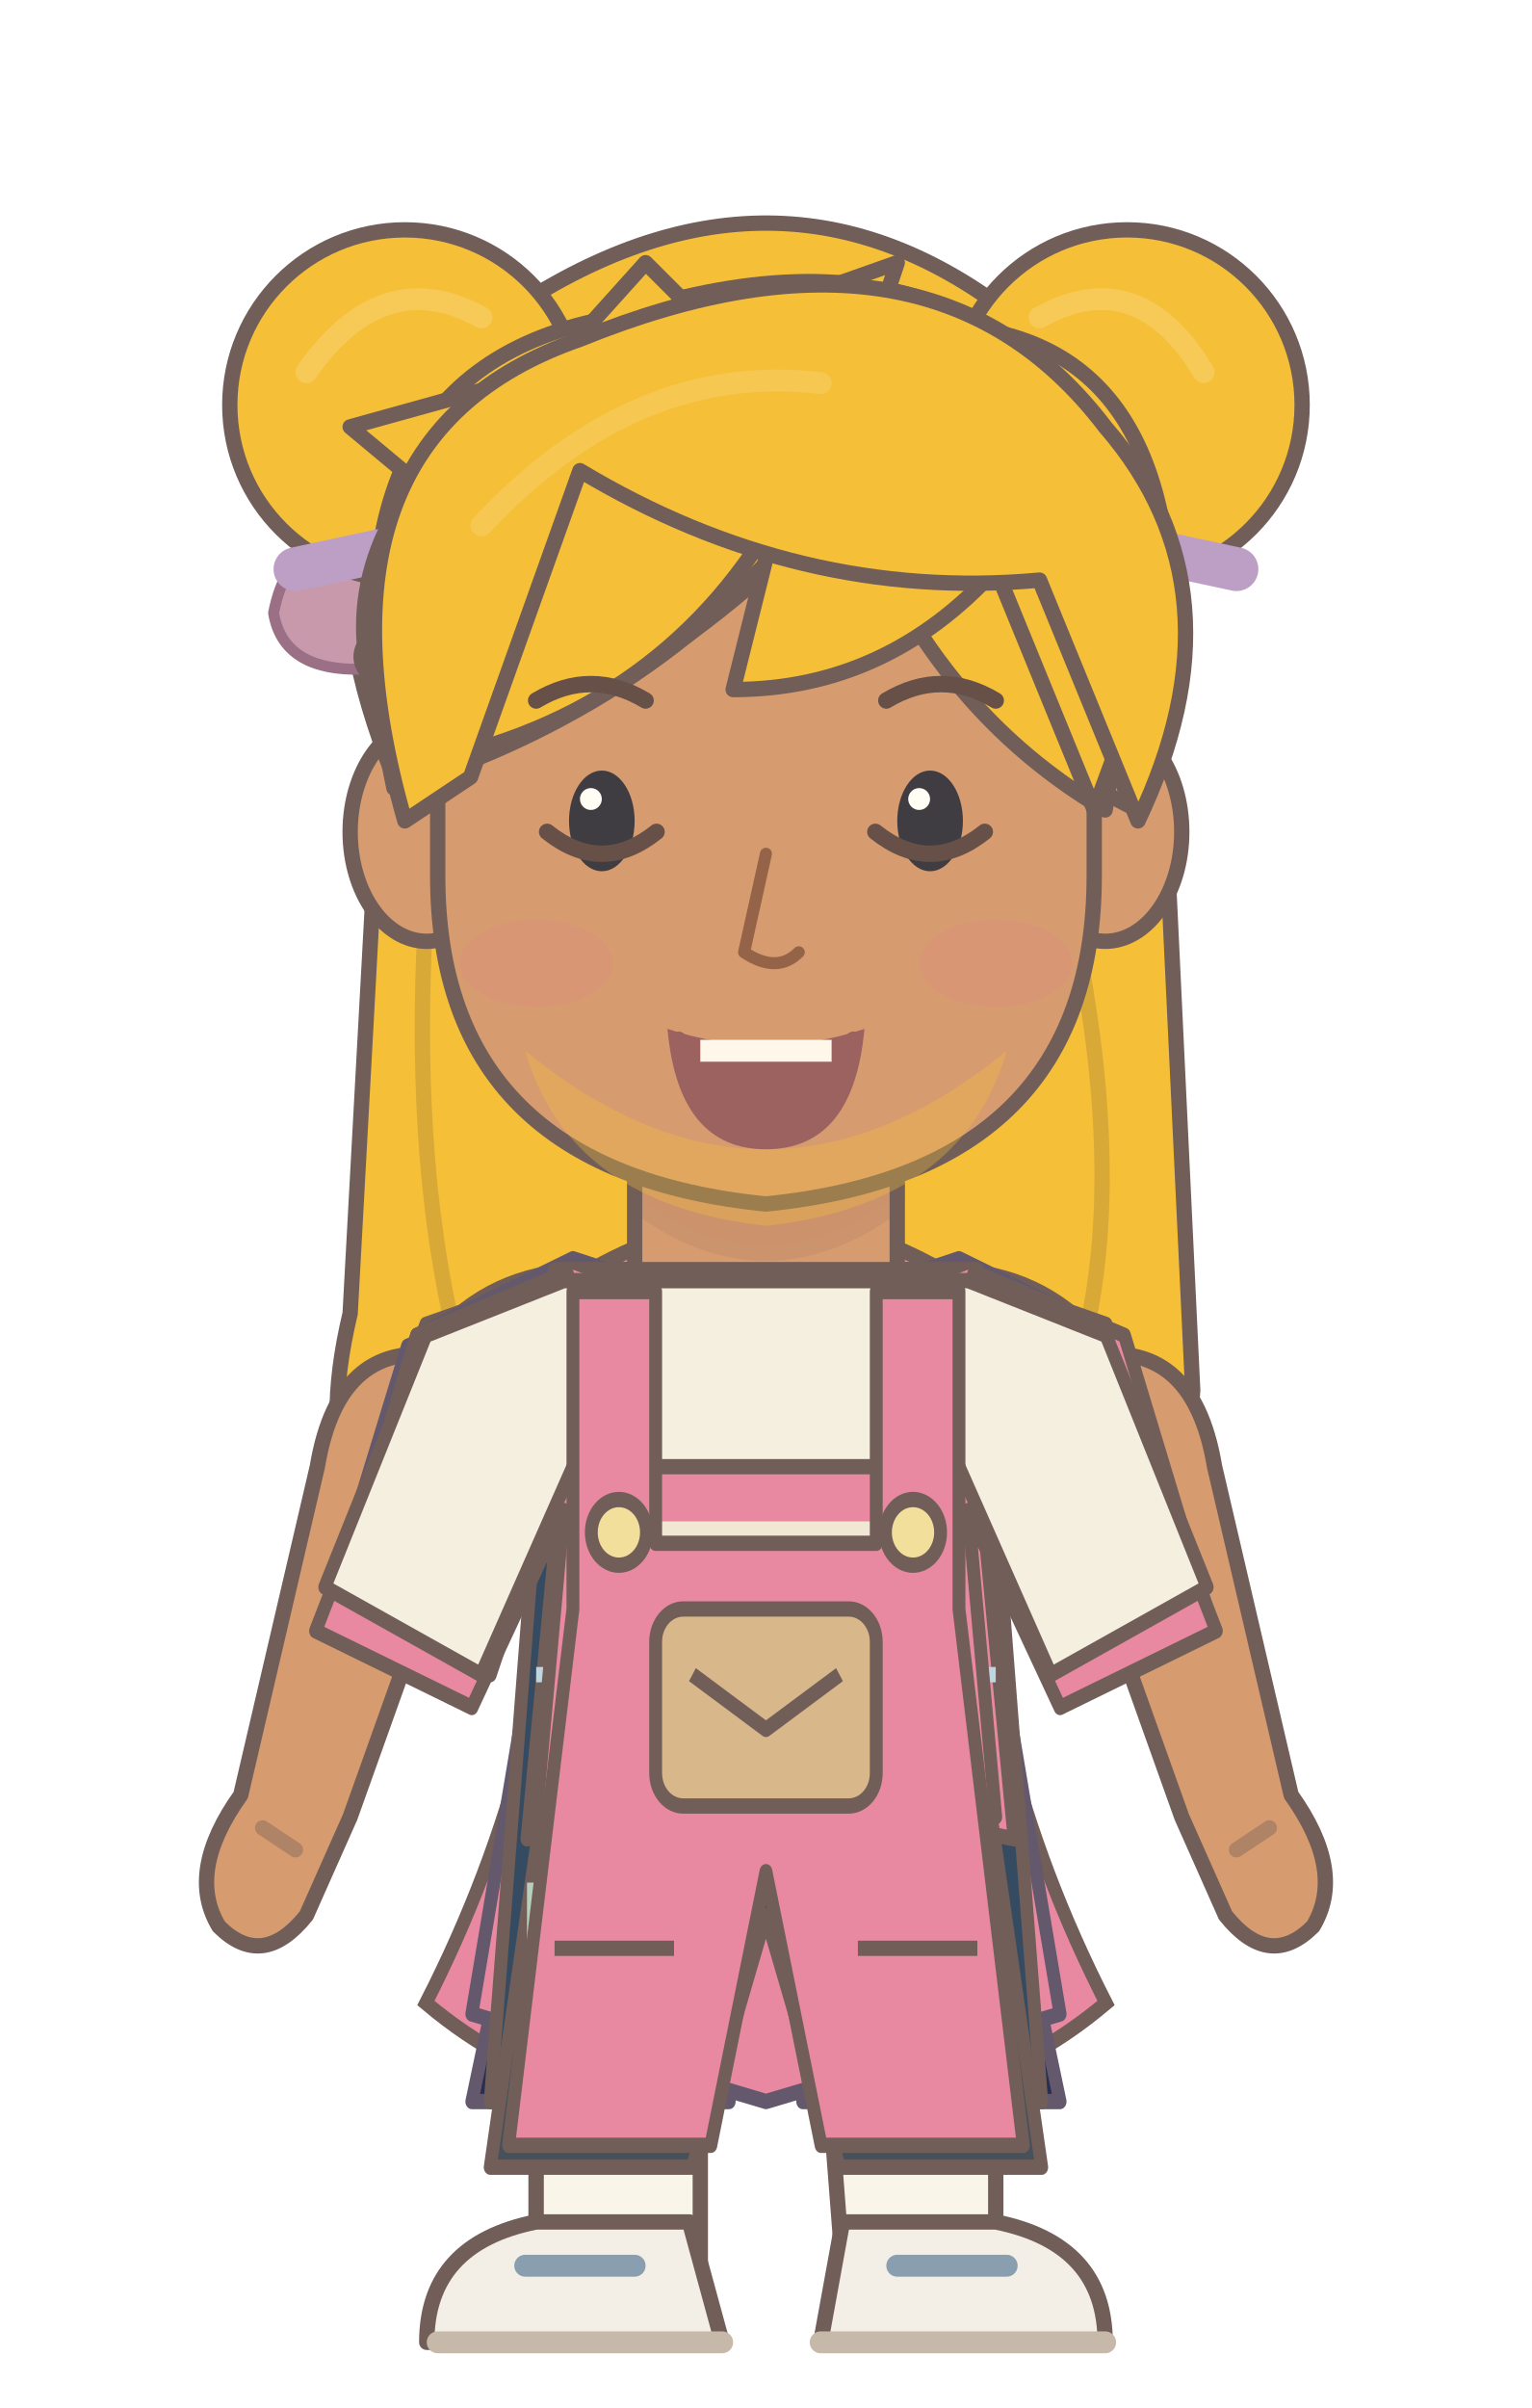
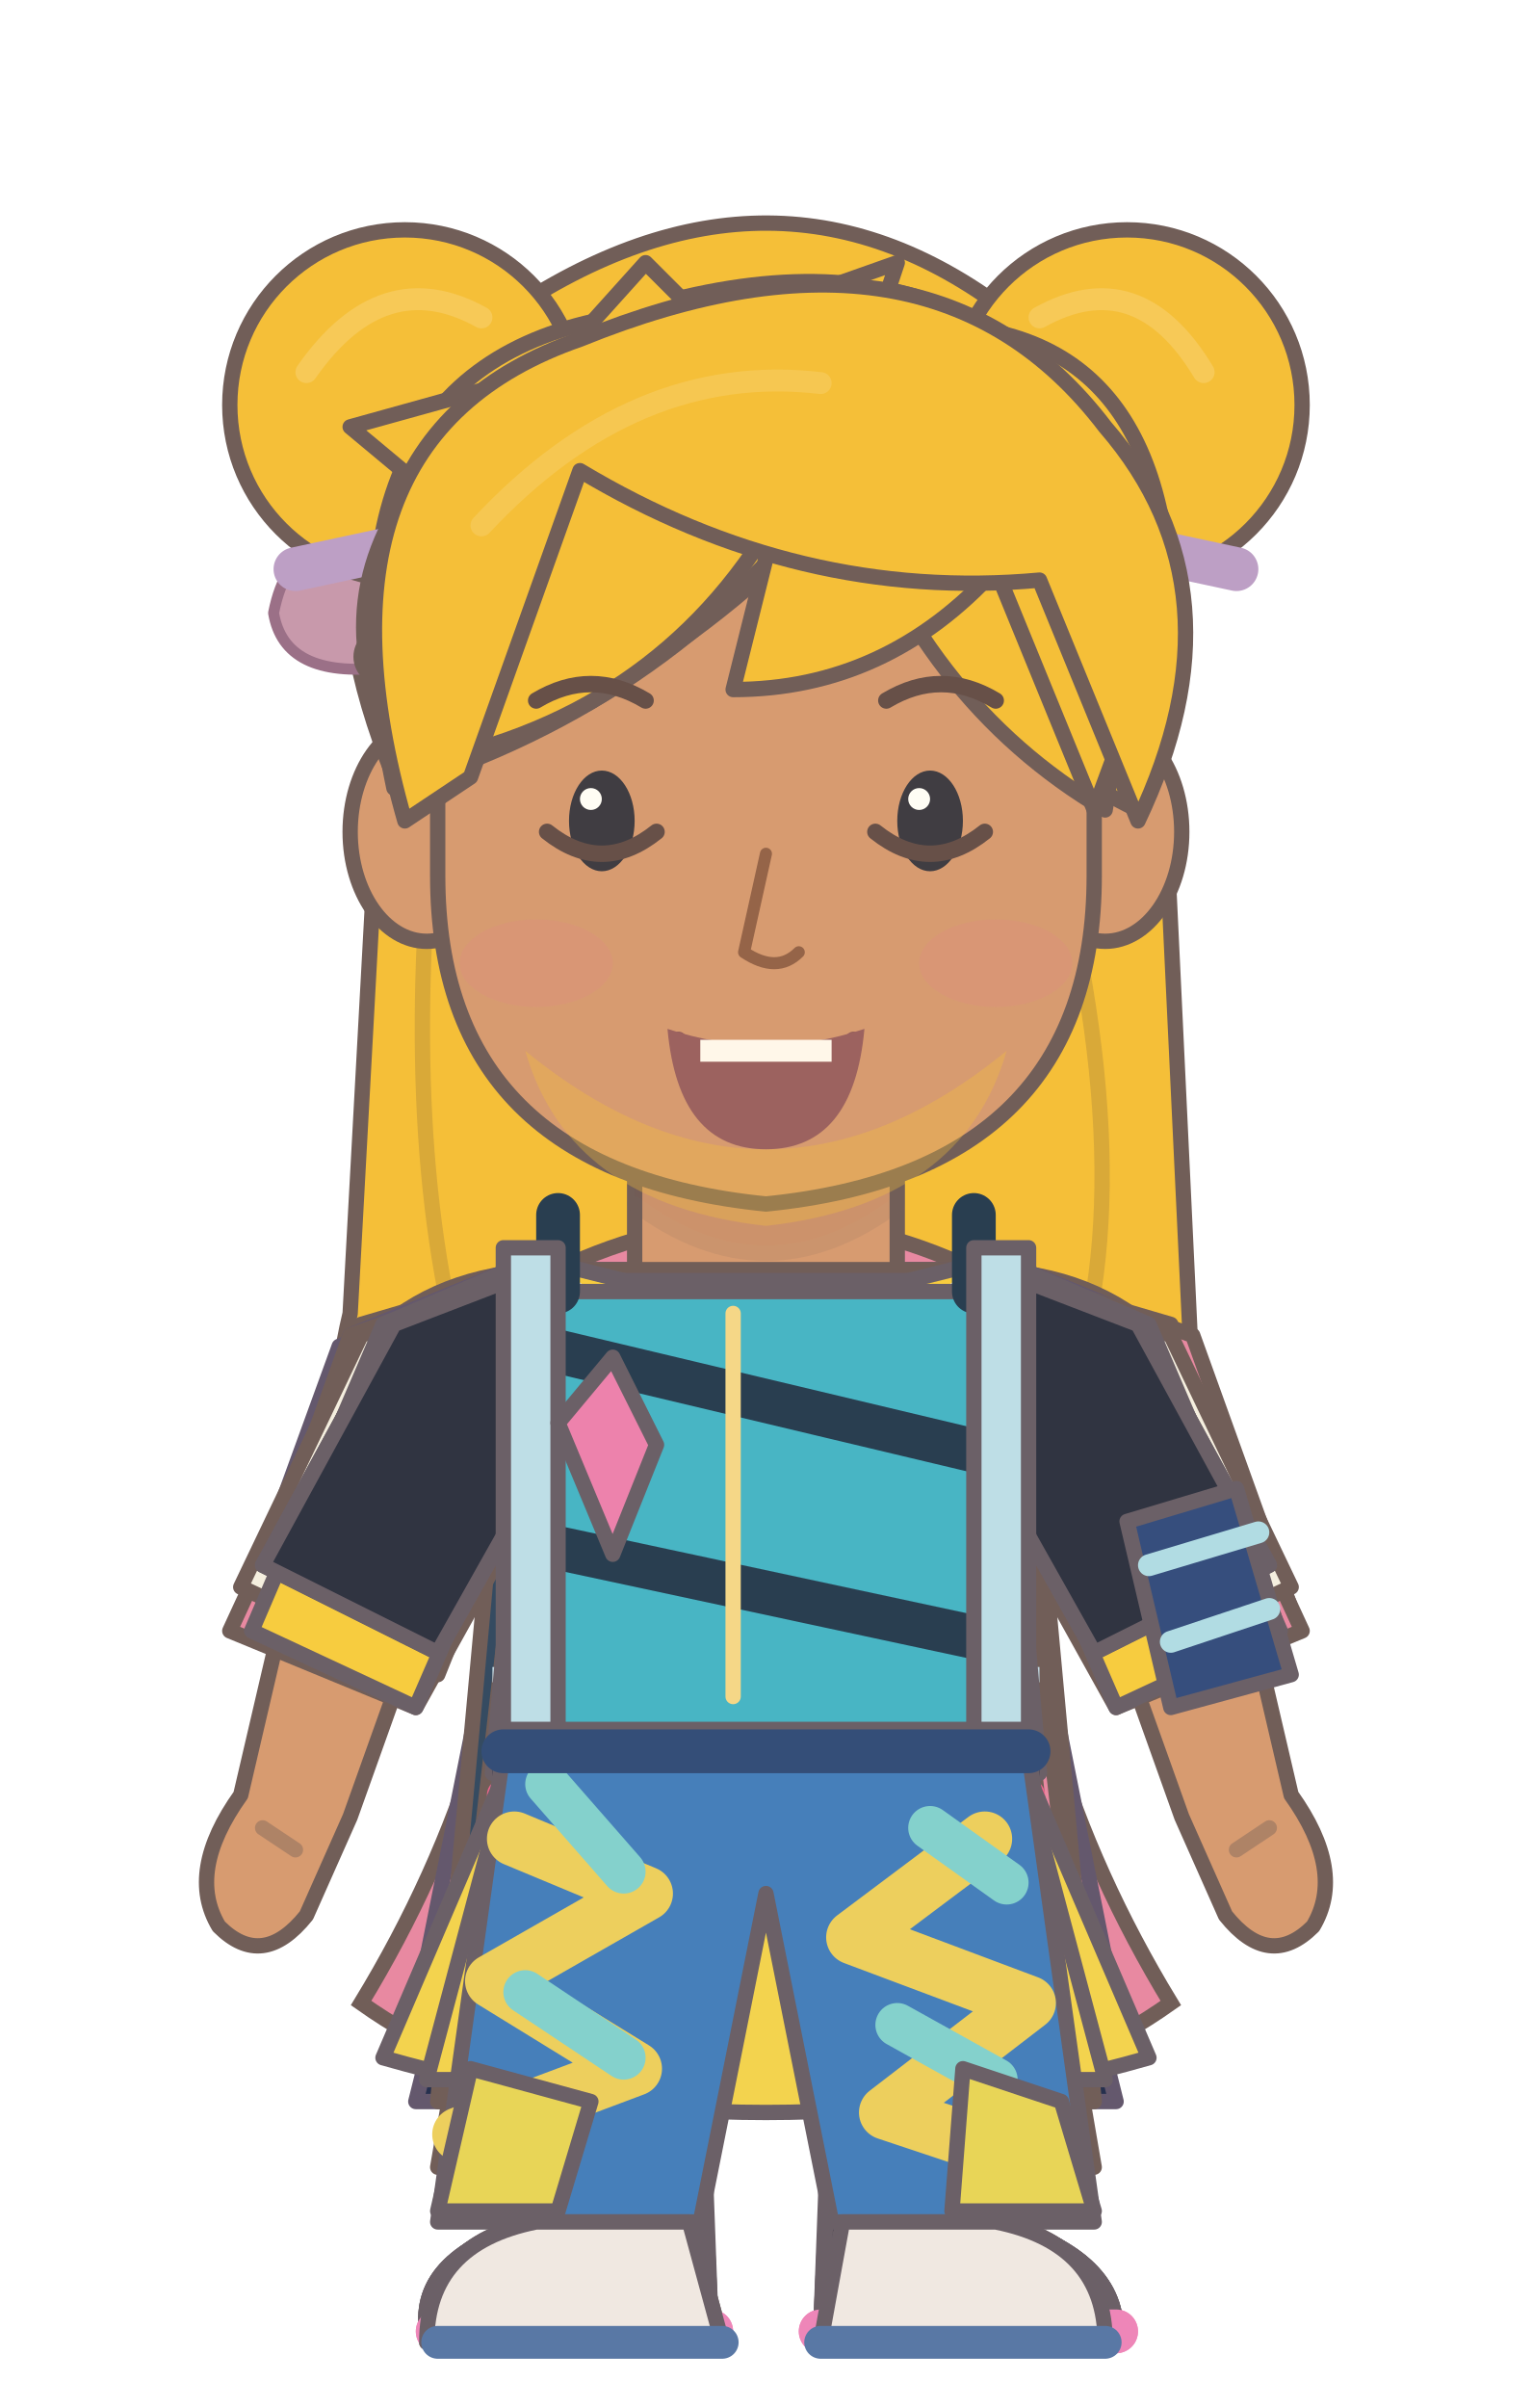
<svg xmlns="http://www.w3.org/2000/svg" width="140" height="220" viewBox="0 0 140 220">
  <defs>
    <linearGradient id="hair-shine" x2="1" y2="1">
      <stop stop-color="#fff0a0" stop-opacity=".6" />
      <stop offset="1" stop-color="#fff0a0" stop-opacity="0" />
    </linearGradient>
    <symbol id="pattern-sol" viewBox="0 0 40 40">
      <g stroke="#fff4d1" stroke-width="2.5">
        <path d="M20 2v5m0 26v5M2 20h5m26 0h5M7 7l4 4m18 18 4 4M7 33l4-4m18-18 4-4" />
        <circle cx="20" cy="20" r="9" fill="#fff4d1" />
      </g>
    </symbol>
    <symbol id="pattern-jardim" viewBox="0 0 40 40">
      <g fill="#fff4d1">
        <ellipse cx="20" cy="20" rx="8" ry="17" />
        <ellipse cx="20" cy="20" rx="17" ry="8" />
      </g>
      <circle cx="20" cy="20" r="6" fill="#f5bf38" />
    </symbol>
    <symbol id="pattern-estrela" viewBox="0 0 40 40">
      <path d="m20 2 5 12 13 2-10 9 3 13-11-7-11 7 3-13-10-9 13-2Z" fill="#fff4d1" />
    </symbol>
    <symbol id="pattern-mar" viewBox="0 0 40 40">
      <path d="M1 10q8-9 17 0t20 0M1 20q8-9 17 0t20 0M1 30q8-9 17 0t20 0" stroke="#fff4d1" stroke-width="4" fill="none" />
    </symbol>
    <symbol id="pattern-festa" viewBox="0 0 40 40">
      <path d="M20 34Q-3 17 7 8q8-7 13 3q6-10 14-3q10 9-14 26Z" fill="#fff4d1" />
    </symbol>
    <symbol id="pattern-pijama" viewBox="0 0 40 40">
      <path d="M27 3a17 17 0 1 0 10 27A18 18 0 0 1 27 3" fill="#fff4d1" />
      <circle cx="34" cy="10" r="2" fill="#fff4d1" />
    </symbol>
  </defs>
  <g id="hair-back-short" stroke="#715e58" stroke-width="1.4" stroke-linecap="round" stroke-linejoin="round">
    <path d="M36 72V54Q37 25 71 28q35 0 35 30v21l-12-9H45Z" fill="#F5BF38" />
  </g>
  <g id="hair-back" stroke="#715e58" stroke-width="1.4" stroke-linecap="round" stroke-linejoin="round">
    <path d="M35 65C29 22 104 19 106 64L109 127Q108 145 92 145L43 145Q27 141 32 120Z" fill="#F5BF38" />
    <path d="M39 82q-2 31 6 51m53-49q7 33-4 51" fill="none" stroke="#594235" opacity=".18" />
  </g>
  <g id="legs" stroke="#715e58" stroke-width="1.4" stroke-linecap="round" stroke-linejoin="round">
    <path d="M49 170h17l-3 34H49Zm25 0h17v34H77Z" fill="#D79B70" />
    <path d="M49 194h15v13H49Zm27 0h15v13H77Z" fill="#faf5e9" />
    <path d="M49 203h14l3 11H39q0-9 10-11Zm28 0h14q10 2 10 11H75Z" fill="#f3eee6" />
    <path d="M40 214h26m9 0h26" stroke="#c6b9a9" stroke-width="2" />
    <path d="m48 207 10 0m24 0h10" stroke="#899eae" stroke-width="2" />
  </g>
  <g id="hands" stroke="#715e58" stroke-width="1.4" stroke-linecap="round" stroke-linejoin="round">
    <path d="M41 124q-10-2-12 10l-7 30q-5 7-2 12q4 4 8-1l4-9 10-28Zm58 0q10-2 12 10l7 30q5 7 2 12q-4 4-8-1l-4-9-10-28Z" fill="#D79B70" />
    <path d="m24 167 3 2m86 0 3-2" fill="none" opacity=".4" />
  </g>
-   <g id="body" transform="translate(11.2 0) scale(.84 1)" fill="#E889A1" stroke="#715e58" stroke-width="1.4">
+   <g id="body" fill="#E889A1" stroke="#715e58" stroke-width="1.4">
    <path d="M51 116q19-9 38 0q20 0 25 22l-13 7-9-11q1 26 15 49q-17 12-37 7q-20 5-37-7q14-23 15-49l-9 11-13-7q5-22 25-22Z" />
    <path d="M51 117q19 23 38 0" fill="#D79B70" />
    <path d="M46 158q24 7 48 0M49 168l-7 15m49-15 7 15" stroke="#715e58" stroke-opacity=".3" stroke-width="2" />
    <use href="#pattern-sol" x="56" y="133" width="24" height="24" stroke="none" />
  </g>
-   <g id="body-casual" transform="translate(11.2 0) scale(.84 1)" stroke="#715e58" stroke-width="1.4" stroke-linejoin="round">
+   <g id="body-casual" stroke="#715e58" stroke-width="1.4" stroke-linejoin="round">
    <path d="m50 116-17 5-10 23 17 7 9-17-4 33h50l-4-33 9 17 17-7-10-23-17-5q-20 13-40 0Z" fill="#E889A1" />
    <path d="M46 168h48l6 22H76l-6-14-6 14H40Z" fill="#4e6377" />
    <path d="M47 164h47" stroke="#f2ede1" stroke-width="4" />
    <use href="#pattern-sol" x="59" y="130" width="22" height="22" stroke="none" />
  </g>
-   <g id="body-neon" transform="translate(11.2 0) scale(.84 1)" stroke="#64586d" stroke-width="1.4" stroke-linejoin="round">
+   <g id="body-neon" stroke="#64586d" stroke-width="1.4" stroke-linejoin="round">
    <path d="M48 116h44l7 65H41Z" fill="#26304e" />
    <path d="m49 115-17 7-9 24 17 6 8-18-3 28 22-6v-36Zm42 0 17 7 9 24-17 6-8-18 3 28-22-6v-36Z" fill="#E889A1" />
    <path d="m50 117 13 9-10 14m37-23-13 9 10 14M43 169h54" fill="none" stroke="#79f4df" stroke-width="4" />
    <path d="m73 129-11 15h9l-4 13 14-18h-9Z" fill="#fbe58a" stroke="none" />
    <path d="M42 176h24v16H38Zm32 0h24l4 16H74Z" fill="#26304e" />
  </g>
-   <g id="body-aurora" transform="translate(11.2 0) scale(.84 1)" stroke="#64586d" stroke-width="1.4" stroke-linejoin="round">
+   <g id="body-aurora" stroke="#64586d" stroke-width="1.4" stroke-linejoin="round">
    <path d="M47 117 31 123l-8 22 17 5 8-16-10 50 32 8 32-8-10-50 8 16 17-5-8-22-16-6Z" fill="#E889A1" />
    <path d="m48 118 22 16 22-16M43 166h54" fill="none" stroke="#fbe58a" stroke-width="3" />
    <path d="m70 135 5 10 11 2-8 8 2 11-10-6-10 6 2-11-8-8 11-2Z" fill="#edf6ff" stroke-width="2" />
    <path d="m46 169-4 15m52-15 4 15" stroke="#7b65b0" stroke-width="4" />
  </g>
  <g id="face" stroke="#715e58" stroke-width="1.4" stroke-linecap="round" stroke-linejoin="round">
    <path d="M58 98v19q12 9 24 0V98" fill="#D79B70" />
    <path d="M58 103q12 10 24 0v7q-12 9-24 0" fill="#754f40" opacity=".12" />
    <ellipse cx="39" cy="76" rx="7" ry="10" fill="#D79B70" />
    <ellipse cx="101" cy="76" rx="7" ry="10" fill="#D79B70" />
    <path d="M40 61Q40 36 70 36q30 0 30 25v19q0 27-30 30Q40 107 40 80Z" fill="#D79B70" />
    <path d="M44 59q0-17 18-18" fill="none" stroke="#fff5dd" stroke-width="3" opacity=".28" />
    <ellipse cx="49" cy="88" rx="7" ry="4" fill="#db8c81" opacity=".32" stroke="none" />
    <ellipse cx="91" cy="88" rx="7" ry="4" fill="#db8c81" opacity=".32" stroke="none" />
    <path d="m70 78-2 9q3 2 5 0" fill="none" stroke="#956448" stroke-width="1.1" />
  </g>
  <g id="hair-bia" stroke="#715e58" stroke-width="1.4" stroke-linecap="round" stroke-linejoin="round">
    <path d="M36 71Q25 44 43 31q25-19 47-4q24 12 14 47Q87 66 79 43Q61 64 36 71Z" fill="#F5BF38" />
    <path d="M40 56Q53 33 72 33m17 6q14 14 12 27" fill="none" stroke="#fff4cc" stroke-width="3" opacity=".5" />
    <path d="M43 62q21-8 32-24m12 12q5 13 13 17" fill="none" stroke="#9c7737" opacity=".28" />
    <path d="M36 55q-9-9-11 1q1 6 10 5q3 9 8 4q4-8-7-10Z" fill="#c899ab" stroke="#9b7087" stroke-width="1" />
    <circle cx="35" cy="60" r="2" fill="#fff3db" />
  </g>
  <g id="hair-luna" stroke="#715e58" stroke-width="1.4" stroke-linecap="round" stroke-linejoin="round">
    <circle cx="37" cy="37" r="16" fill="#F5BF38" />
    <circle cx="103" cy="37" r="16" fill="#F5BF38" />
    <path d="M36 72Q28 34 56 29q36-12 49 20l-4 25q-17-10-24-31q-15 21-41 29Z" fill="#F5BF38" />
    <path d="M28 34q7-10 16-5m51 0q9-5 15 5M43 51q11-15 27-16" fill="none" stroke="#fff5e2" opacity=".18" stroke-width="2" />
    <path d="m27 52 14-3m58 0 14 3" stroke="#bd9fc5" stroke-width="4" />
  </g>
  <g id="hair-leo" stroke="#715e58" stroke-width="1.4" stroke-linecap="round" stroke-linejoin="round">
    <path d="M37 70Q29 56 38 44l-6-5 18-5 9-10 6 6 17-6-2 6q26-3 27 25l-7 19-9-22q-10 11-24 11l4-16q-11 19-34 23Z" fill="#F5BF38" />
    <path d="m45 45 15-7m22-1 12 6" fill="none" stroke="#fff0d8" stroke-width="3" opacity=".3" />
  </g>
  <g id="hair-rui" stroke="#715e58" stroke-width="1.4" stroke-linecap="round" stroke-linejoin="round">
    <path d="M37 75Q27 40 53 31q32-13 48 8q13 15 3 36l-9-22q-22 2-42-10L43 71Z" fill="#F5BF38" />
    <path d="M44 48q14-15 31-13" fill="none" stroke="#fff4de" stroke-width="2" opacity=".15" />
    <path d="M48 96q22 18 44 0q-4 14-22 16q-18-2-22-16Z" fill="#F5BF38" stroke="none" opacity=".32" />
  </g>
  <g id="eyes">
    <path d="M49 64q5-3 10 0m22 0q5-3 10 0" fill="none" stroke="#675048" stroke-width="1.5" stroke-linecap="round" />
    <ellipse cx="55" cy="75" rx="3" ry="4.6" fill="#403d42" />
    <ellipse cx="85" cy="75" rx="3" ry="4.6" fill="#403d42" />
    <circle cx="54" cy="73" r="1" fill="#fffdf4" />
    <circle cx="84" cy="73" r="1" fill="#fffdf4" />
  </g>
  <g id="lids" fill="none" stroke="#675048" stroke-width="1.5" stroke-linecap="round">
    <path d="M50 76q5 4 10 0m20 0q5 4 10 0" />
  </g>
  <g id="mouth" fill="none" stroke="#915d59" stroke-width="1.5" stroke-linecap="round">
    <path d="M62 95q8 7 16 0" />
  </g>
  <g id="mouth-happy">
    <path d="M61 94q9 3 18 0q-1 11-9 11t-9-11Z" fill="#9c625f" />
    <path d="M64 96h12" stroke="#fff7e9" stroke-width="2" />
  </g>
-   <g id="body-denim" transform="translate(11.2 0) scale(.84 1)" stroke="#715e58" stroke-width="1.4" stroke-linejoin="round">
+   <g id="body-denim" stroke="#715e58" stroke-width="1.4" stroke-linejoin="round">
    <path d="M47 116h46l7 76H76l-6-28-6 28H40Z" fill="#354b61" />
    <path d="m49 116-17 6-9 25 17 6 8-20-4 35 24-4v-42m24-6 17 6 9 25-17 6-8-20 4 35-24-4v-42" fill="#E889A1" />
    <path d="M65 123h10v36H65Z" fill="#f4efdf" />
    <path d="m49 119 13 12-9 9m38-21-13 12 9 9m-42 13h14m22 0h14" stroke="#bfd5df" fill="none" />
    <path d="M43 181h19m16 0h19" stroke="#8fa4b0" />
  </g>
-   <g id="body-rehearsal" transform="translate(11.2 0) scale(.84 1)" stroke="#715e58" stroke-width="1.4" stroke-linejoin="round">
+   <g id="body-rehearsal" stroke="#715e58" stroke-width="1.4" stroke-linejoin="round">
    <path d="M46 163h48l6 35H78l-8-23-8 23H40Z" fill="#46515b" />
    <path d="m48 117-15 6-12 26 17 7 10-18-3 28h50l-3-28 10 18 17-7-12-26-15-6q-22 13-44 0Z" fill="#E889A1" />
    <path d="M53 118q17 18 34 0m-32 23h30m-28 12h26" fill="none" stroke="#f0e8d4" stroke-width="4" />
    <path d="M46 172v18m47-18v18" stroke="#b8cfbd" stroke-width="4" />
  </g>
-   <g id="body-overalls" transform="translate(11.2 0) scale(.84 1)" stroke="#715e58" stroke-width="1.4" stroke-linejoin="round">
+   <g id="body-overalls" stroke="#715e58" stroke-width="1.4" stroke-linejoin="round">
    <path d="m48 117-15 5-11 23 17 8 10-19h42l10 19 17-8-11-23-15-5Z" fill="#f5efdf" />
    <path d="M49 118h9v23h24v-23h9v29l7 49H76l-6-25-6 25H42l7-49Z" fill="#E889A1" />
    <rect x="58" y="147" width="24" height="18" rx="3" fill="#d8b88a" />
    <path d="m62 153 8 5 8-5M47 178h13m20 0h13" fill="none" />
    <circle cx="54" cy="140" r="3" fill="#f2df9c" />
    <circle cx="86" cy="140" r="3" fill="#f2df9c" />
  </g>
+   <g id="body-rumi" stroke="#6b6067" stroke-width="1.4" stroke-linejoin="round" stroke-linecap="round">
+     <path d="M49 117h42l4 45H45Z" fill="#faf4e9" />
+     <path d="m49 115-14 6-12 28 15 7 10-23-2 22 19-4v-32Zm42 0 14 6 12 28-15 7-10-23 2 22-19-4v-32Z" fill="#f7cc3f" />
+     <path d="m49 116 13 10-10 10m39-20-13 10 10 10M33 130l-5 13m77-13 5 13" fill="none" stroke="#f8eee2" stroke-width="3" />
+     <path d="m42 125-6 10 7 2m53-12 7 12-7 5" fill="none" stroke="#614f8c" stroke-width="2.5" />
+     <path d="M46 162h48l6 22H76l-6-13-6 13H40Z" fill="#24475c" />
+     <path d="M46 164h48" stroke="#ee638c" stroke-width="3" />
+     <path d="M67 162h7v5h-7Z" fill="#e4b85a" />
+     <path d="M48 186h16l1 27H39q-1-7 10-10Zm28 0h16l-1 17q11 3 11 10H75Z" fill="#393445" />
+     <path d="m51 190 9 4-9 4 10 4m19-12 8 4-8 4 8 4" fill="none" stroke="#e85e61" />
+     <path d="M40 213h25m10 0h27" stroke="#c7b8ca" stroke-width="3" />
+     <path d="m83 120 9 5-8 6 9 6-9 7m-49-6 5 4-5 4" fill="none" stroke="#5abeb9" stroke-width="2.5" />
+     <path d="M54 187v24m30-24v24" stroke="#55c3c2" stroke-width="2" />
+   </g>
+   <g id="body-mira" stroke="#6b6067" stroke-width="1.4" stroke-linejoin="round" stroke-linecap="round">
+     <path d="m49 116-13 5-12 22 16 8 9-16-3 24h48l-3-24 9 16 16-8-12-22-13-5q-21 12-42 0Z" fill="#303441" />
+     <path d="m52 151 9-18 9 9 9-9 9 18m-30 0 5-10 7 9 7-9 5 10" fill="none" stroke="#7cd4e9" stroke-width="3" />
+     <path d="m55 144 30-9m-29 16 27-9" stroke="#dd85b4" stroke-width="2" />
+     <path d="M47 160h46l12 28q-35 10-70 0Z" fill="#f3d34e" />
+     <path d="M47 161h46" stroke="#35384c" stroke-width="4" />
+     <path d="m49 169-6 17m17-17-2 21m24-21 2 21m8-21 6 17" stroke="#c5a446" />
+     <path d="M48 191h16l1 22H39q-1-7 10-10Zm28 0h16l-1 12q11 3 11 10H75Z" fill="#34333f" />
+     <path d="M49 193h14m14 0h14M40 213h25m10 0h27" stroke="#ee86b8" stroke-width="4" />
+     <path d="m51 198 9 3-9 4m29-7 8 3-8 4" stroke="#ee86b8" fill="none" />
+   </g>
+   <g id="body-mira-shorts" stroke="#6b6067" stroke-width="1.4" stroke-linejoin="round" stroke-linecap="round">
+     <path d="m49 116-13 5-12 22 16 8 9-16-3 24h48l-3-24 9 16 16-8-12-22-13-5q-21 12-42 0Z" fill="#303441" />
+     <path d="m52 151 9-18 9 9 9-9 9 18m-30 0 5-10 7 9 7-9 5 10" fill="none" stroke="#7cd4e9" stroke-width="3" />
+     <path d="m55 144 30-9m-29 16 27-9" stroke="#dd85b4" stroke-width="2" />
+     <path d="M47 160h46l8 30H76l-6-16-6 16H39Z" fill="#f3d34e" />
+     <path d="M47 162h46" stroke="#35384c" stroke-width="4" />
+     <path d="M48 191h16l1 22H39q-1-7 10-10Zm28 0h16l-1 12q11 3 11 10H75Z" fill="#34333f" />
+     <path d="M49 193h14m14 0h14M40 213h25m10 0h27" stroke="#ee86b8" stroke-width="4" />
+   </g>
+   <g id="body-zoey" stroke="#6b6067" stroke-width="1.4" stroke-linejoin="round" stroke-linecap="round">
+     <path d="M48 118h44l-1 40H49Z" fill="#48b5c4" />
+     <path d="M51 118v-7m38 7v-7M49 123l42 10m-42 8 42 9" stroke="#293e50" stroke-width="4" />
+     <path d="M46 114h5v44h-5Zm43 0h5v44h-5Z" fill="#bedee6" />
+     <path d="M46 160h48l6 43H76l-6-30-6 30H40Z" fill="#467fba" />
+     <path d="m47 168 12 5-14 8 13 8-16 6m48-27-12 9 16 6-13 10 15 5" fill="none" stroke="#edcf5d" stroke-width="5" />
+     <path d="m50 163 7 8m-9 11 9 6m28-21 7 5m-10 13 9 5" stroke="#84d1cc" stroke-width="4" />
+     <path d="M46 160h48" stroke="#344e78" stroke-width="4" />
+     <path d="M49 203h14l3 11H39q0-9 10-11Zm28 0h14q10 2 10 11H75Z" fill="#f0e8e1" />
+     <path d="M40 214h26m9 0h26" stroke="#5978a5" stroke-width="3" />
+     <path d="m103 139 10-3 5 17-11 3Z" fill="#364e7d" />
+     <path d="m105 143 10-3m-8 10 9-3" stroke="#b1dce3" stroke-width="2" />
+     <path d="m51 130 5-6 4 8-4 10Z" fill="#ed82ac" />
+     <path d="M67 120v35" stroke="#f5d787" />
+     <path d="m43 189 11 3-3 10H40Zm45 0 9 3 3 10H87Z" fill="#e8d557" />
+   </g>
</svg>
